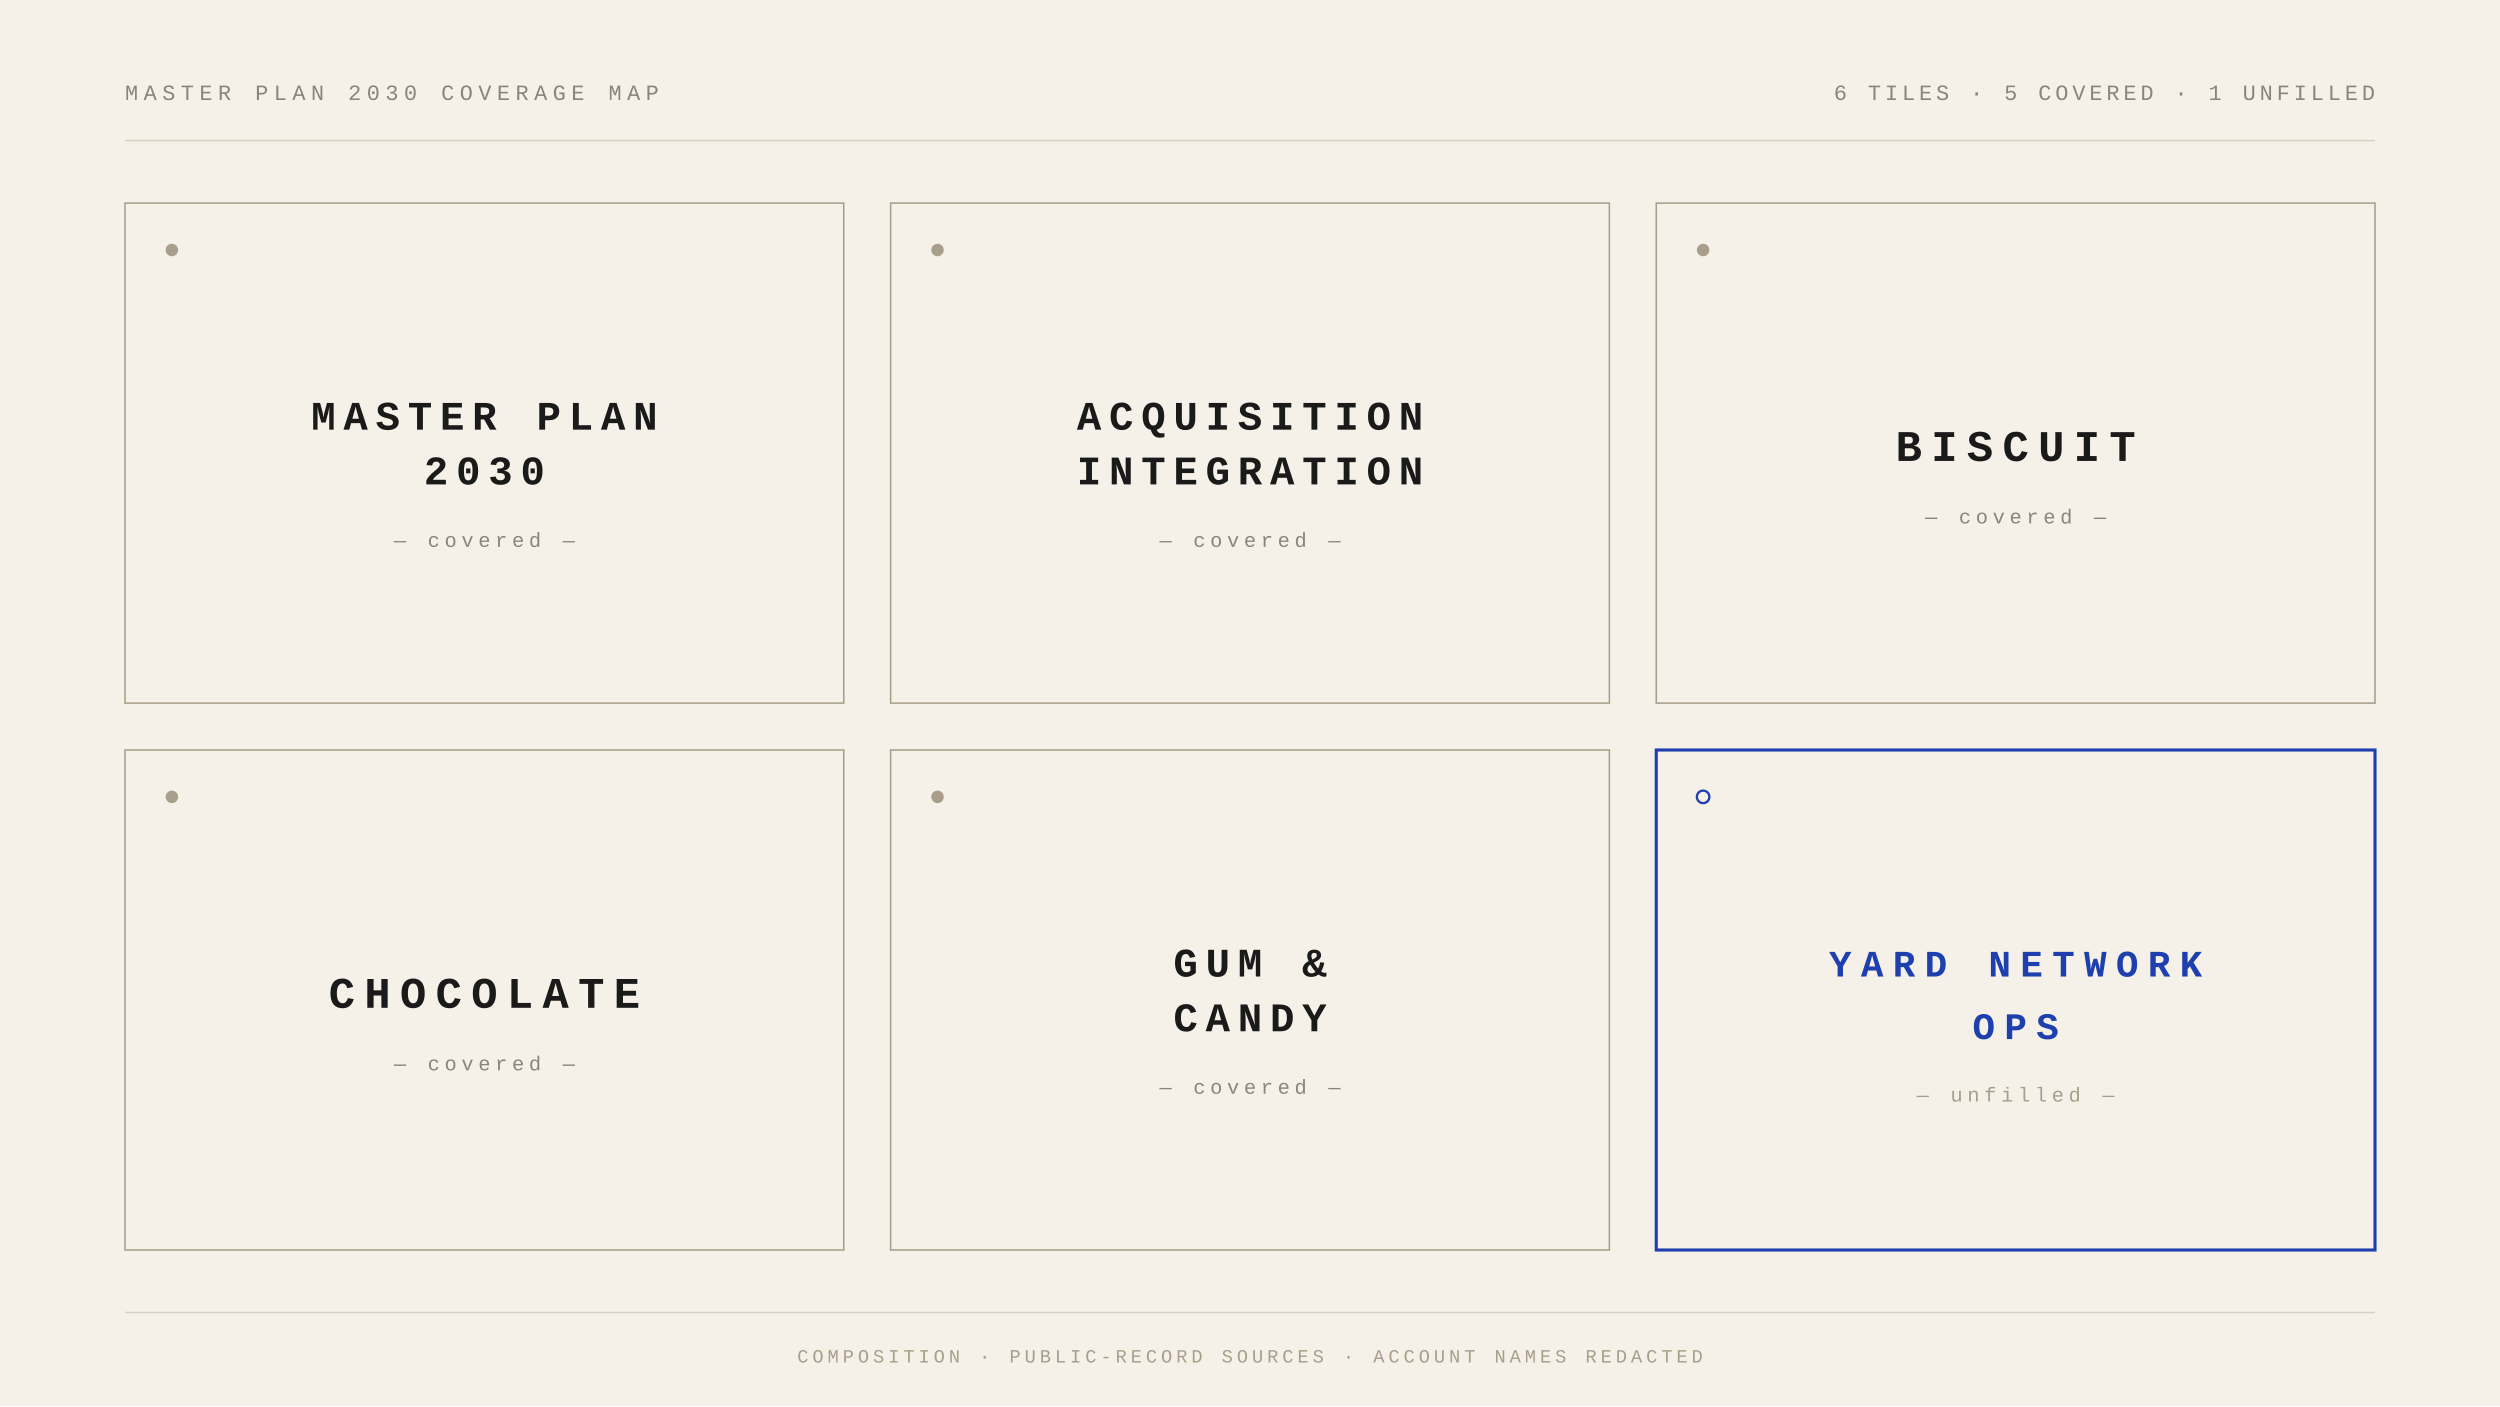
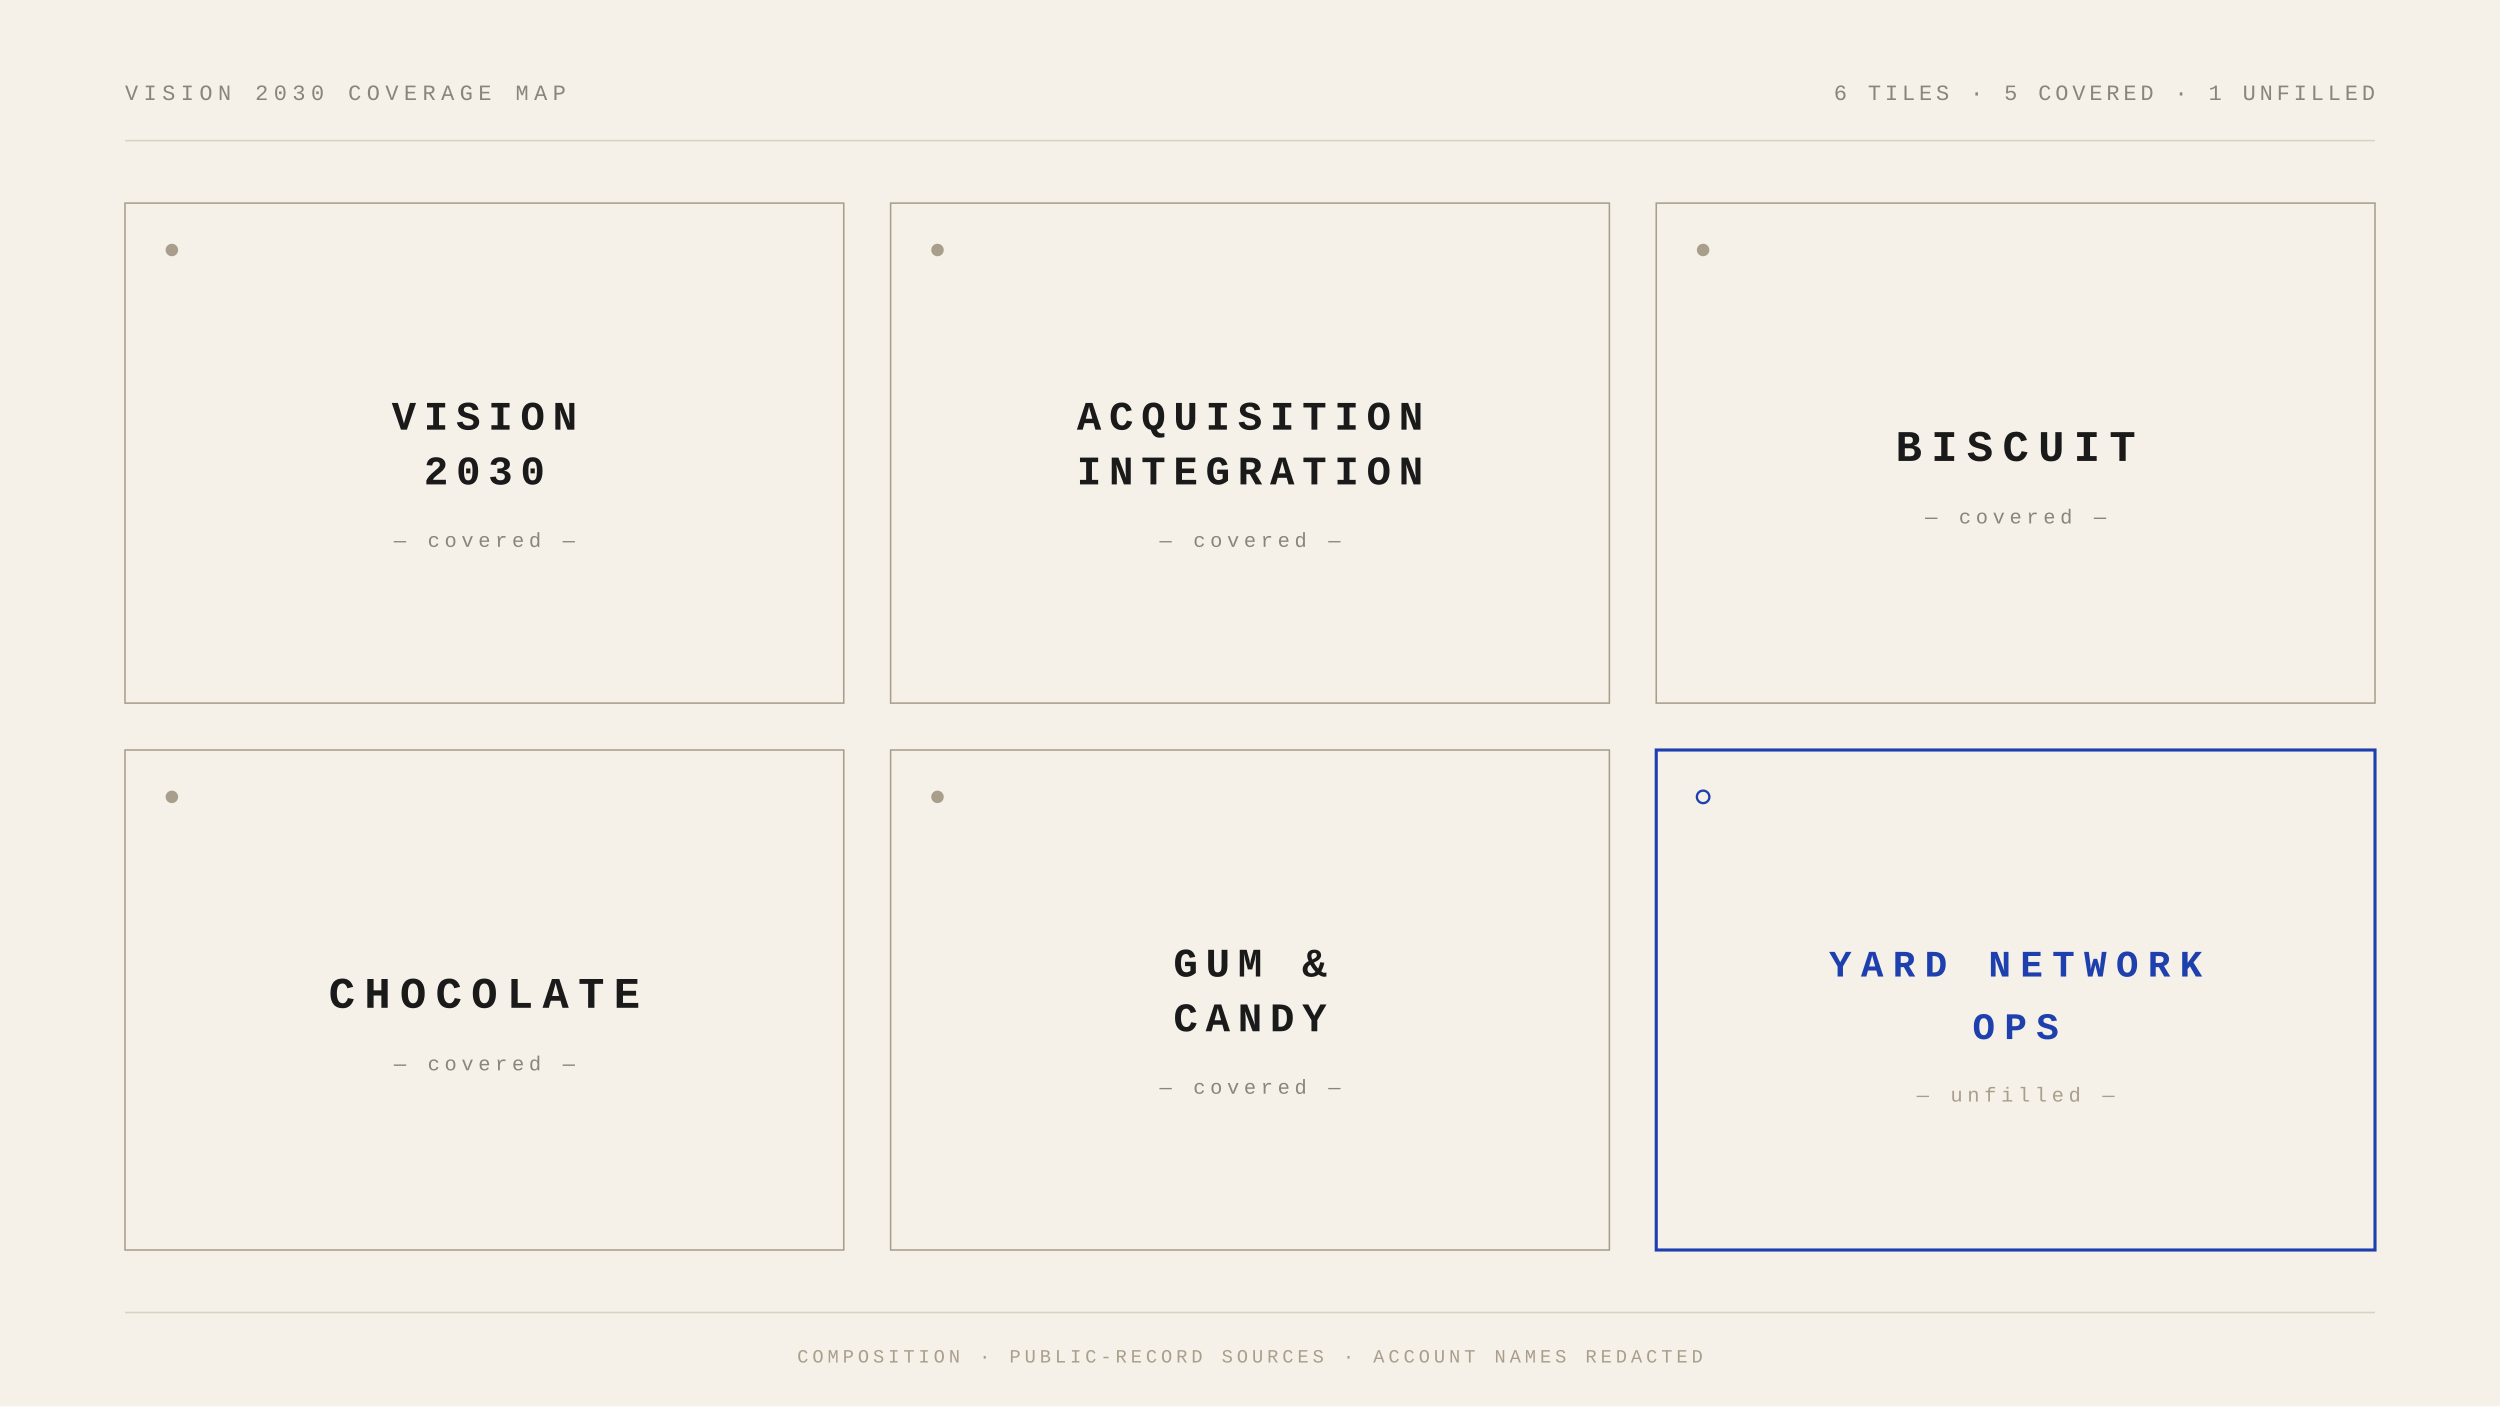
- <svg xmlns="http://www.w3.org/2000/svg" viewBox="0 0 1600 900" role="img" aria-label="Master Plan 2030 coverage map: six tiles representing the Mondelez North America operating surfaces touched by Claudio Parrotta's Master Plan 2030. Master Plan 2030, Acquisition Integration, Biscuit, Chocolate, and Gum and Candy are covered; Yard Network Ops is unfilled.">
+ <svg xmlns="http://www.w3.org/2000/svg" viewBox="0 0 1600 900" role="img" aria-label="Vision 2030 coverage map: six tiles representing the Mondelez North America operating surfaces under Vision 2030. Vision 2030, Acquisition Integration, Biscuit, Chocolate, and Gum and Candy are covered; Yard Network Ops is unfilled.">
  <rect width="1600" height="900" fill="#f5f1e8" />
  <g font-family="'Courier New', ui-monospace, SFMono-Regular, Menlo, monospace">
    <text x="80" y="64" fill="#8a847b" font-size="14" letter-spacing="3.5" font-weight="500">
-       MASTER PLAN 2030 COVERAGE MAP
+       VISION 2030 COVERAGE MAP
    </text>
    <text x="1520" y="64" text-anchor="end" fill="#8a847b" font-size="14" letter-spacing="2.5" font-weight="500">
      6 TILES · 5 COVERED · 1 UNFILLED
    </text>
    <line x1="80" y1="90" x2="1520" y2="90" stroke="#d8d2c2" stroke-width="1" />
    <rect x="80" y="130" width="460" height="320" fill="none" stroke="#a89e8b" stroke-width="1" />
    <circle cx="110" cy="160" r="4" fill="#a89e8b" />
    <text x="310" y="275" text-anchor="middle" fill="#1a1a1a" font-size="26" font-weight="600" letter-spacing="5">
-       MASTER PLAN
+       VISION
    </text>
    <text x="310" y="310" text-anchor="middle" fill="#1a1a1a" font-size="26" font-weight="600" letter-spacing="5">
      2030
    </text>
    <text x="310" y="350" text-anchor="middle" fill="#8a847b" font-size="13" letter-spacing="3" font-weight="500">
      — covered —
    </text>
    <rect x="570" y="130" width="460" height="320" fill="none" stroke="#a89e8b" stroke-width="1" />
    <circle cx="600" cy="160" r="4" fill="#a89e8b" />
    <text x="800" y="275" text-anchor="middle" fill="#1a1a1a" font-size="26" font-weight="600" letter-spacing="5">
      ACQUISITION
    </text>
    <text x="800" y="310" text-anchor="middle" fill="#1a1a1a" font-size="26" font-weight="600" letter-spacing="5">
      INTEGRATION
    </text>
    <text x="800" y="350" text-anchor="middle" fill="#8a847b" font-size="13" letter-spacing="3" font-weight="500">
      — covered —
    </text>
    <rect x="1060" y="130" width="460" height="320" fill="none" stroke="#a89e8b" stroke-width="1" />
    <circle cx="1090" cy="160" r="4" fill="#a89e8b" />
    <text x="1290" y="295" text-anchor="middle" fill="#1a1a1a" font-size="28" font-weight="600" letter-spacing="6">
      BISCUIT
    </text>
    <text x="1290" y="335" text-anchor="middle" fill="#8a847b" font-size="13" letter-spacing="3" font-weight="500">
      — covered —
    </text>
    <rect x="80" y="480" width="460" height="320" fill="none" stroke="#a89e8b" stroke-width="1" />
    <circle cx="110" cy="510" r="4" fill="#a89e8b" />
    <text x="310" y="645" text-anchor="middle" fill="#1a1a1a" font-size="28" font-weight="600" letter-spacing="6">
      CHOCOLATE
    </text>
    <text x="310" y="685" text-anchor="middle" fill="#8a847b" font-size="13" letter-spacing="3" font-weight="500">
      — covered —
    </text>
    <rect x="570" y="480" width="460" height="320" fill="none" stroke="#a89e8b" stroke-width="1" />
    <circle cx="600" cy="510" r="4" fill="#a89e8b" />
    <text x="800" y="625" text-anchor="middle" fill="#1a1a1a" font-size="26" font-weight="600" letter-spacing="5">
      GUM &amp;
    </text>
    <text x="800" y="660" text-anchor="middle" fill="#1a1a1a" font-size="26" font-weight="600" letter-spacing="5">
      CANDY
    </text>
    <text x="800" y="700" text-anchor="middle" fill="#8a847b" font-size="13" letter-spacing="3" font-weight="500">
      — covered —
    </text>
    <rect x="1060" y="480" width="460" height="320" fill="none" stroke="#1E40AF" stroke-width="2" />
    <circle cx="1090" cy="510" r="4" fill="none" stroke="#1E40AF" stroke-width="1.5" />
    <text x="1290" y="625" text-anchor="middle" fill="#1E40AF" font-size="24" font-weight="700" letter-spacing="6">
      YARD NETWORK
    </text>
    <text x="1290" y="665" text-anchor="middle" fill="#1E40AF" font-size="24" font-weight="700" letter-spacing="6">
      OPS
    </text>
    <text x="1290" y="705" text-anchor="middle" fill="#a89e8b" font-size="13" letter-spacing="3" font-weight="500">
      — unfilled —
    </text>
    <line x1="80" y1="840" x2="1520" y2="840" stroke="#d8d2c2" stroke-width="1" />
    <text x="800" y="872" text-anchor="middle" fill="#a89e8b" font-size="12" letter-spacing="2.5" font-weight="500">
      COMPOSITION · PUBLIC-RECORD SOURCES · ACCOUNT NAMES REDACTED
    </text>
  </g>
</svg>
